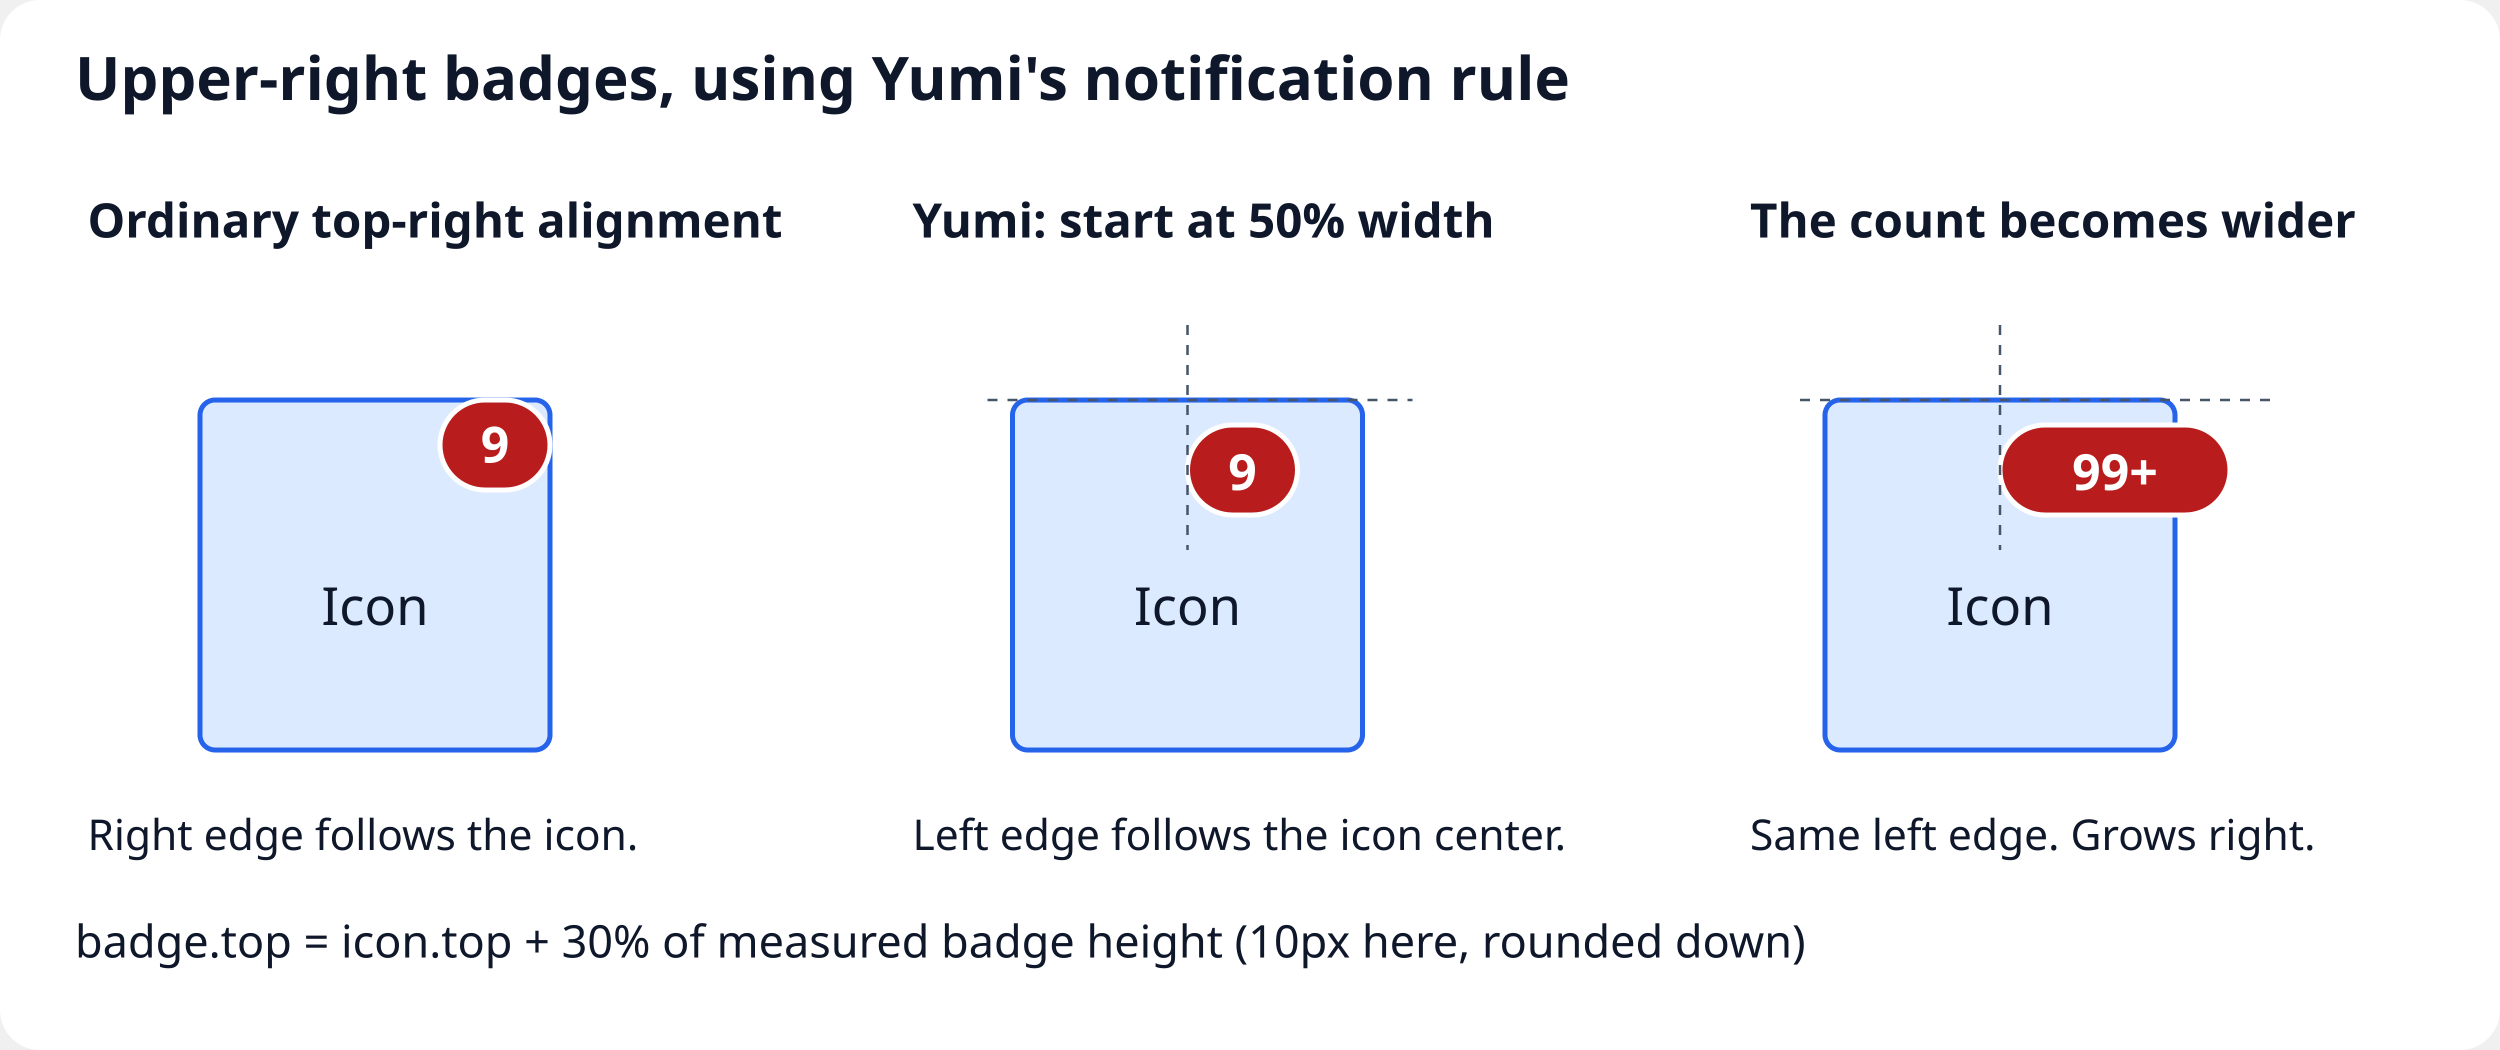
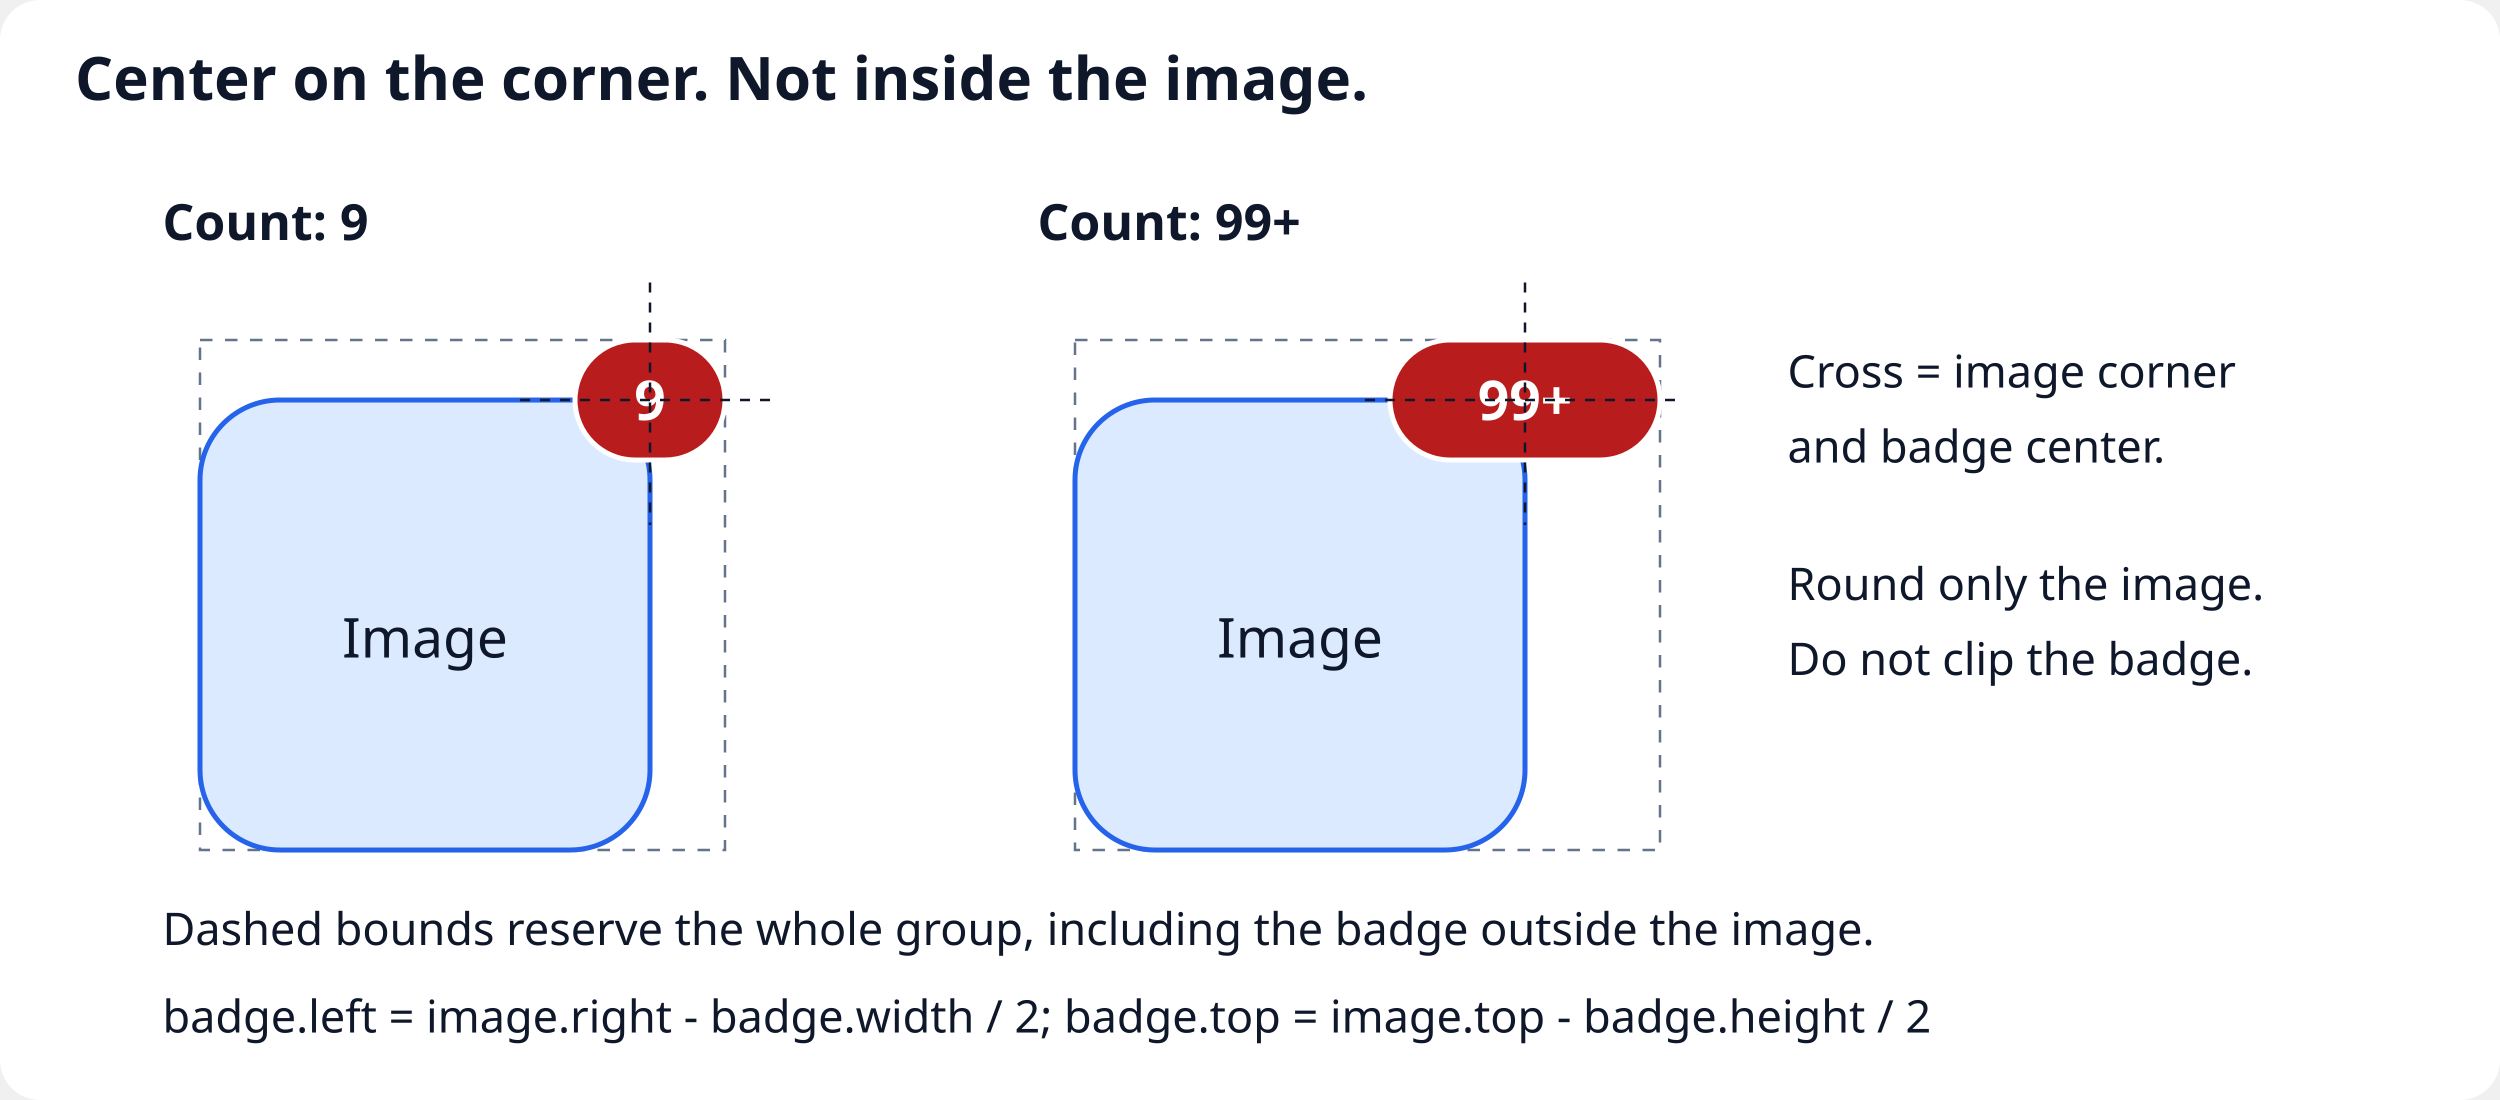
- <svg xmlns="http://www.w3.org/2000/svg" width="1000" height="420" viewBox="0 0 1000 420" role="img" aria-labelledby="title desc">
-   <rect width="1000" height="420" rx="16" fill="#ffffff" />
+ <svg xmlns="http://www.w3.org/2000/svg" width="1000" height="440" viewBox="0 0 1000 440" role="img" aria-labelledby="title desc">
+   <rect width="1000" height="440" rx="16" fill="#ffffff" />
  <g font-family="sans-serif" fill="#0f172a">
-     <text x="30" y="40" font-size="24" font-weight="bold">Upper-right badges, using Yumi's notification rule</text>
-     <text x="35" y="95" font-size="19" font-weight="bold">Ordinary top-right alignment</text>
-     <text x="365" y="95" font-size="19" font-weight="bold">Yumi: start at 50% width</text>
-     <text x="700" y="95" font-size="19" font-weight="bold">The count becomes wider</text>
+     <text x="30" y="40" font-size="24" font-weight="bold">Center on the corner. Not inside the image.</text>
+     <text x="65" y="96" font-size="20" font-weight="bold">Count: 9</text>
+     <text x="415" y="96" font-size="20" font-weight="bold">Count: 99+</text>
+     <g fill="none" stroke="#64748b" stroke-dasharray="5 5">
+       <rect x="80" y="136" width="210" height="204" />
+       <rect x="430" y="136" width="234" height="204" />
+     </g>
    <g fill="#dbeafe" stroke="#2563eb" stroke-width="2">
-       <rect x="80" y="160" width="140" height="140" rx="6" />
-       <rect x="405" y="160" width="140" height="140" rx="6" />
-       <rect x="730" y="160" width="140" height="140" rx="6" />
+       <rect x="80" y="160" width="180" height="180" rx="32" />
+       <rect x="430" y="160" width="180" height="180" rx="32" />
    </g>
-     <g font-size="21" text-anchor="middle">
-       <text x="150" y="250">Icon</text>
-       <text x="475" y="250">Icon</text>
-       <text x="800" y="250">Icon</text>
+     <text x="170" y="263" text-anchor="middle" font-size="22">Image</text>
+     <text x="520" y="263" text-anchor="middle" font-size="22">Image</text>
+     <g fill="#b91c1c" stroke="#ffffff" stroke-width="2">
+       <rect x="230" y="136" width="60" height="48" rx="24" />
+       <rect x="556" y="136" width="108" height="48" rx="24" />
    </g>
-     <g fill="#b91c1c" stroke="#ffffff" stroke-width="2">
-       <rect x="176" y="160" width="44" height="36" rx="18" />
-       <rect x="475" y="170" width="44" height="36" rx="18" />
-       <rect x="800" y="170" width="92" height="36" rx="18" />
+     <g fill="#ffffff" font-size="22" font-weight="bold" text-anchor="middle">
+       <text x="260" y="168">9</text>
+       <text x="610" y="168">99+</text>
    </g>
-     <g fill="#ffffff" font-size="20" text-anchor="middle" font-weight="bold">
-       <text x="198" y="185">9</text>
-       <text x="497" y="196">9</text>
-       <text x="846" y="196">99+</text>
+     <g stroke="#0f172a" stroke-dasharray="4 4">
+       <path d="M260 113V210M208 160H312" />
+       <path d="M610 113V210M546 160H674" />
    </g>
-     <g stroke="#475569" stroke-dasharray="4 4">
-       <path d="M475 130V220M800 130V220" />
-       <path d="M395 160H565M720 160H912" />
-     </g>
-     <text x="35" y="340" font-size="17">Right edge follows the icon.</text>
-     <text x="365" y="340" font-size="17">Left edge follows the icon center.</text>
-     <text x="700" y="340" font-size="17">Same left edge. Grows right.</text>
-     <text x="30" y="383" font-size="18">badge.top = icon.top + 30% of measured badge height (10px here, rounded down)</text>
+     <text x="715" y="155" font-size="18">Cross = image corner</text>
+     <text x="715" y="185" font-size="18">and badge center.</text>
+     <text x="715" y="240" font-size="18">Round only the image.</text>
+     <text x="715" y="270" font-size="18">Do not clip the badge.</text>
+     <text x="65" y="378" font-size="18">Dashed bounds reserve the whole group, including the badge outside the image.</text>
+     <text x="65" y="413" font-size="18">badge.left = image.right - badge.width / 2; badge.top = image.top - badge.height / 2</text>
  </g>
</svg>
